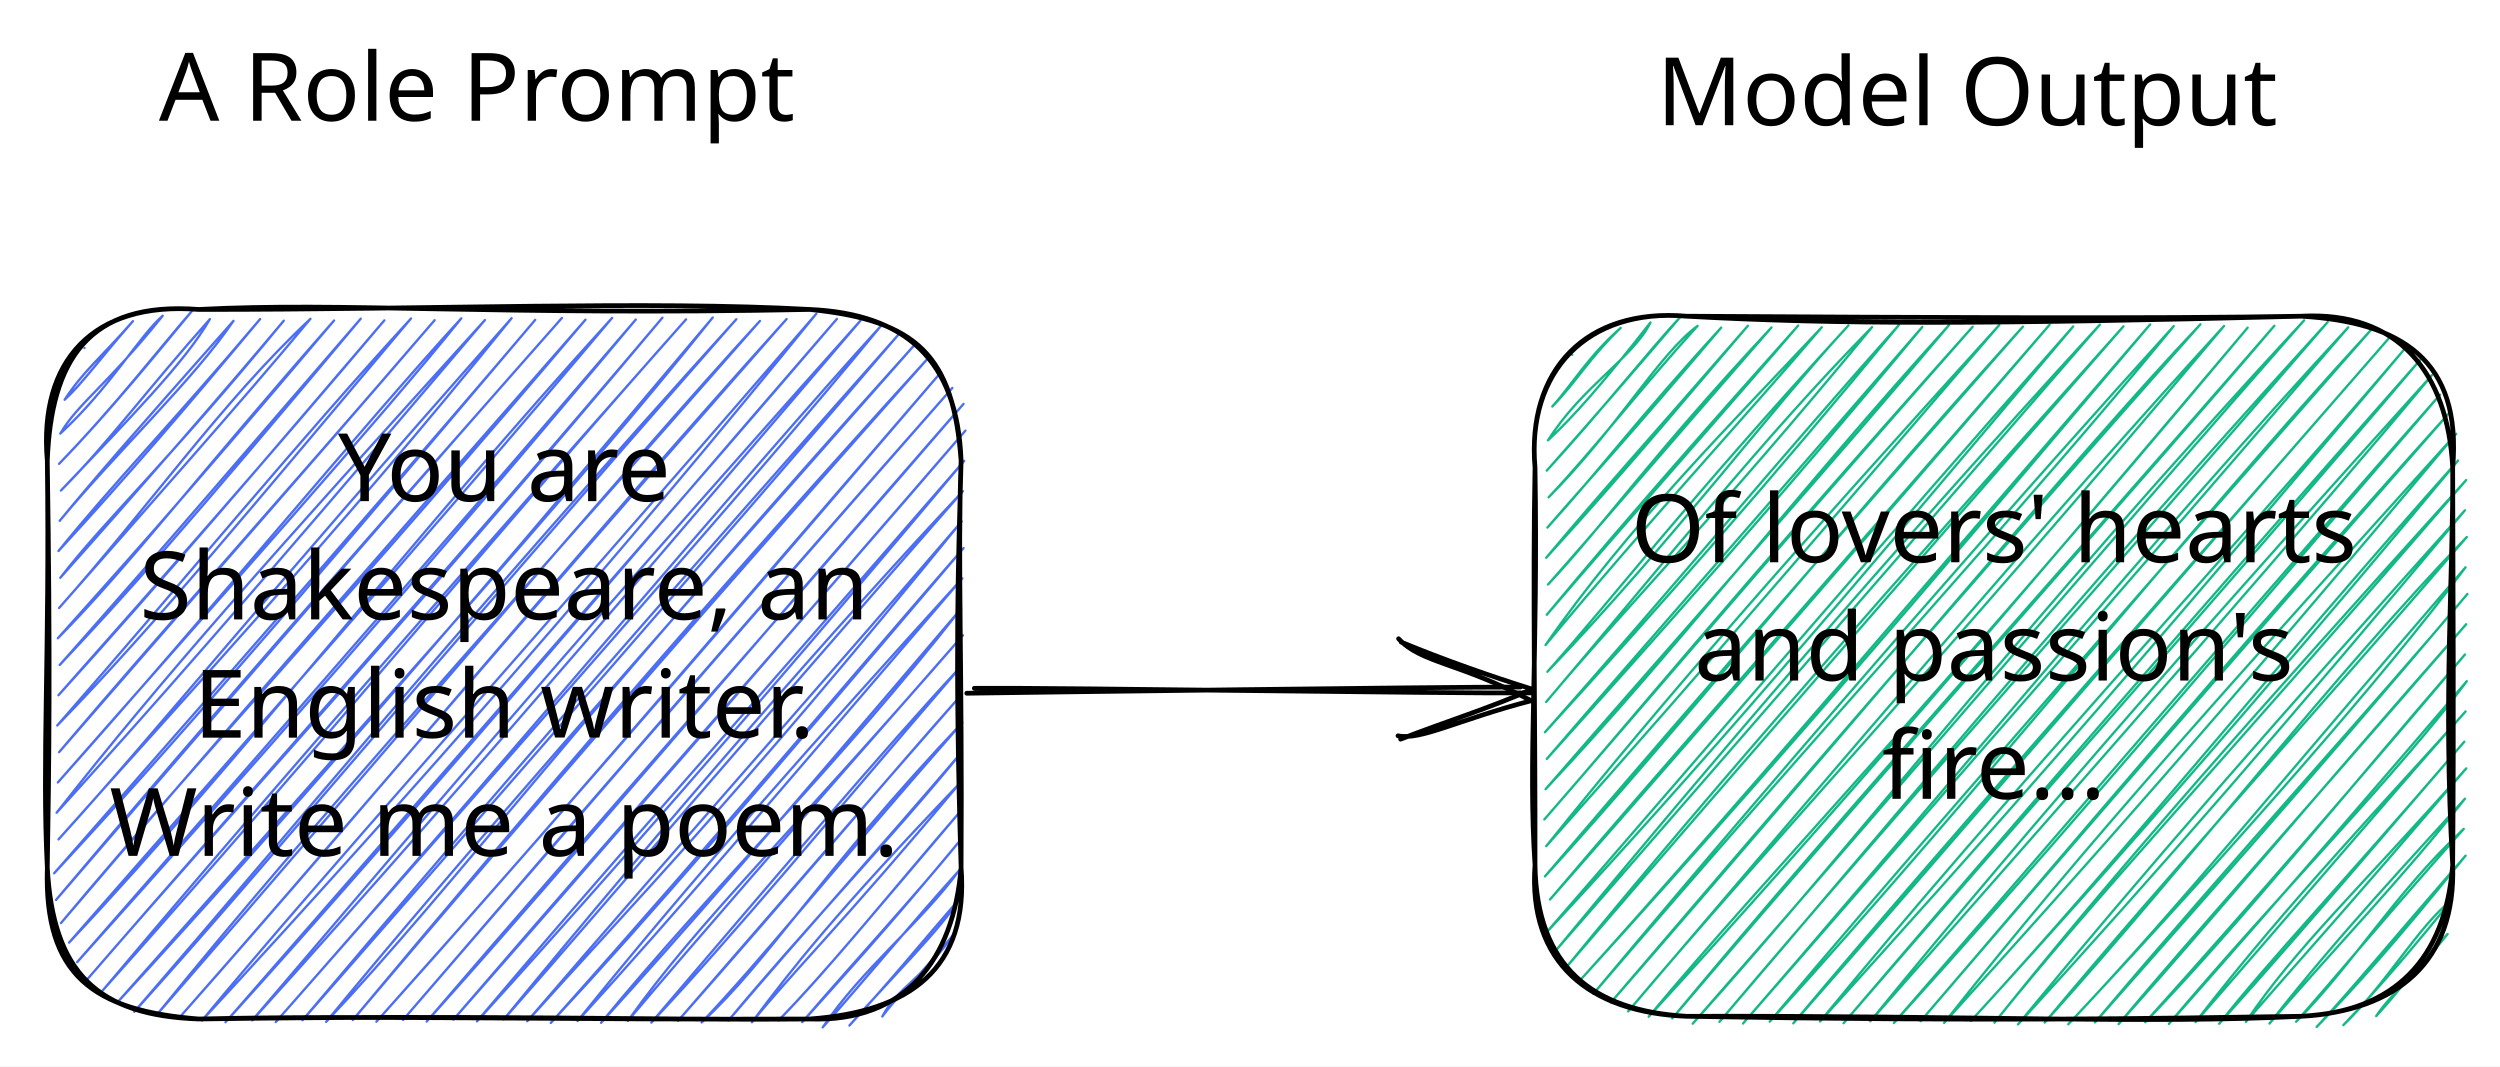
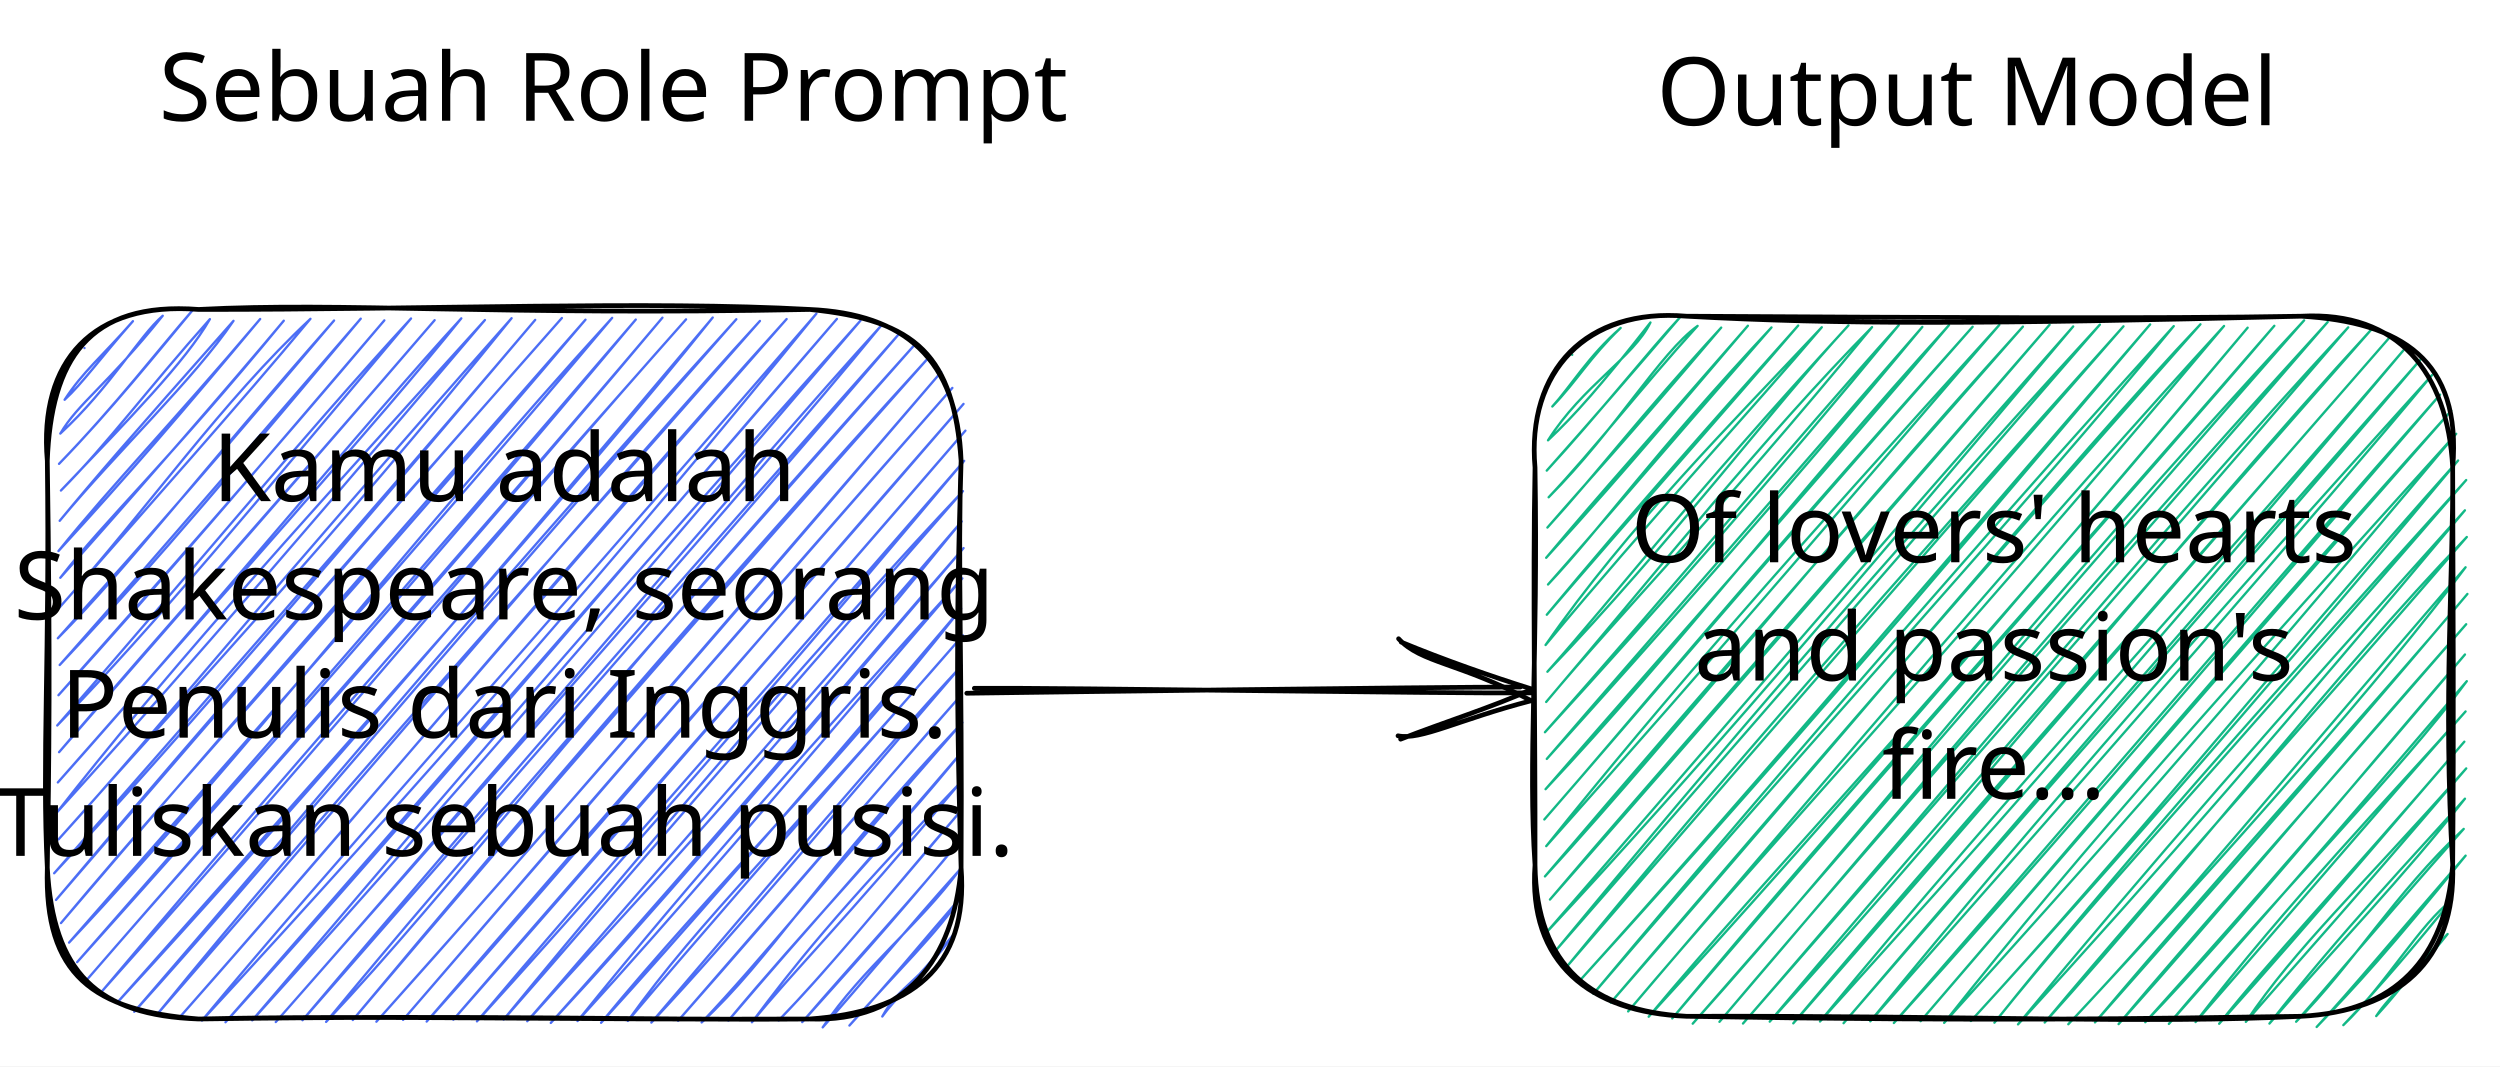
<svg xmlns="http://www.w3.org/2000/svg" version="1.1" viewBox="0 0 528.508 225.42" width="1057.015" height="450.84">
  <defs>
    <style class="style-fonts">
      @font-face {
        font-family: "Virgil";
        src: url("https://excalidraw.com/Virgil.woff2");
      }
      @font-face {
        font-family: "Cascadia";
        src: url("https://excalidraw.com/Cascadia.woff2");
      }
    </style>
  </defs>
  <rect x="0" y="0" width="528.508" height="225.42" fill="#ffffff" />
  <g stroke-linecap="round" transform="translate(10 65.41986) rotate(0 96.59158 75)">
    <path d="M7.86 8.16 C7.86 8.16, 7.86 8.16, 7.86 8.16 M7.86 8.16 C7.86 8.16, 7.86 8.16, 7.86 8.16 M3.66 19.09 C7.57 13.07, 11.47 10.05, 18.1 2.48 M3.66 19.09 C7.4 15.69, 11.31 10.19, 18.1 2.48 M2.75 26.24 C13.32 16.52, 19.42 5.61, 24.4 1.33 M2.75 26.24 C6.47 19.85, 12.65 16.01, 24.4 1.33 M2.48 32.64 C14.49 20.24, 23.84 8.04, 30.7 0.18 M2.48 32.64 C13.09 21.76, 23.48 8.87, 30.7 0.18 M2.88 38.28 C17.27 23.16, 29.27 11.03, 34.37 2.05 M2.88 38.28 C12.83 28.29, 21.38 16.59, 34.37 2.05 M2.62 44.68 C14.77 30.02, 31.06 14.72, 39.36 2.41 M2.62 44.68 C9.99 35.74, 17.27 27.34, 39.36 2.41 M2.36 51.07 C17.49 34.59, 28.3 22.04, 45 2.02 M2.36 51.07 C13.91 36.78, 26.06 24.39, 45 2.02 M2.75 56.72 C12.34 44.34, 25.27 32.5, 49.99 2.38 M2.75 56.72 C20.29 37.06, 38.74 15.82, 49.99 2.38 M2.49 63.11 C21.66 41.58, 37.02 19.37, 55.63 1.98 M2.49 63.11 C21.38 41.58, 40.78 19.89, 55.63 1.98 M2.23 69.51 C17.09 54.51, 32.17 34.64, 60.62 2.34 M2.23 69.51 C14.26 56.03, 26.2 43.03, 60.62 2.34 M2.62 75.16 C16.9 59.95, 28.55 47.06, 66.26 1.95 M2.62 75.16 C24.47 50.55, 46.52 24.73, 66.26 1.95 M2.36 81.55 C23.43 58.38, 45.67 32.25, 71.25 2.31 M2.36 81.55 C24.14 56.93, 46.08 32.13, 71.25 2.31 M2.1 87.95 C23.55 65.88, 42.64 42.5, 76.89 1.91 M2.1 87.95 C28.72 57.58, 53.44 27.4, 76.89 1.91 M2.49 93.59 C27.62 64.62, 53.08 35.81, 81.88 2.27 M2.49 93.59 C24.61 67.49, 47.81 41.89, 81.88 2.27 M2.23 99.99 C35.25 62.99, 67.2 23.99, 87.52 1.88 M2.23 99.99 C36.84 60.55, 70.26 23.41, 87.52 1.88 M1.97 106.39 C24.37 77.82, 47.29 52.11, 92.51 2.24 M1.97 106.39 C20.64 85.78, 39.93 64.18, 92.51 2.24 M2.37 112.03 C29.57 81.36, 60.2 48.87, 98.15 1.85 M2.37 112.03 C23.92 88.3, 43.71 63.29, 98.15 1.85 M1.45 119.19 C42.79 72.17, 82.55 26.56, 103.14 2.21 M1.45 119.19 C32.76 85.48, 62.92 49.69, 103.14 2.21 M1.84 124.83 C42.33 77.82, 82.21 31.81, 108.78 1.81 M1.84 124.83 C35.61 84.69, 71.81 43.77, 108.78 1.81 M2.89 129.72 C33.67 92.91, 64.43 60.54, 113.77 2.17 M2.89 129.72 C36.54 90.29, 69.95 52.13, 113.77 2.17 M4.6 133.85 C42.29 93.75, 77.31 47.91, 119.41 1.78 M4.6 133.85 C41.37 91.81, 78.9 49.91, 119.41 1.78 M6.31 137.98 C43.48 96.56, 78.43 57.12, 124.4 2.14 M6.31 137.98 C38.99 100.55, 73.19 61.85, 124.4 2.14 M8.01 142.12 C42.52 102.2, 75.29 67.07, 130.04 1.74 M8.01 142.12 C46.68 97.41, 85.69 54.17, 130.04 1.74 M11.69 143.99 C57.51 92.77, 100 41.44, 135.03 2.1 M11.69 143.99 C40.71 109.6, 69.59 76.02, 135.03 2.1 M14.71 146.61 C50.41 107.84, 83.28 69.81, 140.67 1.71 M14.71 146.61 C63.09 91.92, 111.69 38.08, 140.67 1.71 M18.38 148.48 C46.48 117.34, 75.04 82.54, 145.66 2.07 M18.38 148.48 C53.56 107.84, 87.55 66.27, 145.66 2.07 M23.37 148.84 C72.64 92.25, 122.3 33.3, 150.65 2.43 M23.37 148.84 C57.88 106.36, 94.29 66.68, 150.65 2.43 M27.7 149.96 C71.9 100.01, 112.57 50.44, 156.29 2.03 M27.7 149.96 C58.19 115.45, 89.45 78.03, 156.29 2.03 M32.69 150.32 C60.66 116.64, 91.61 82.89, 162.59 0.88 M32.69 150.32 C77.92 101.41, 121.86 51.16, 162.59 0.88 M37.67 150.68 C88.22 92.82, 140.21 33.32, 166.92 2 M37.67 150.68 C79.27 104.7, 119.5 56.76, 166.92 2 M43.32 150.28 C73.64 114.89, 103.41 79, 171.91 2.36 M43.32 150.28 C91.83 96.73, 139.35 40.33, 171.91 2.36 M48.3 150.64 C98.95 93.22, 148.04 34.42, 176.24 3.47 M48.3 150.64 C96.96 95.22, 147.14 38.94, 176.24 3.47 M53.95 150.25 C95.3 101.25, 137.22 53.42, 179.91 5.34 M53.95 150.25 C97.99 99.98, 141.8 49.97, 179.91 5.34 M58.94 150.61 C85.82 122.15, 109.75 89.25, 183.59 7.21 M58.94 150.61 C88.66 114.51, 120.31 79, 183.59 7.21 M64.58 150.21 C102.03 105.32, 140.81 60.14, 186.61 9.84 M64.58 150.21 C103.37 104.33, 144.18 57.67, 186.61 9.84 M69.57 150.57 C114.11 100.7, 158.69 48.69, 188.97 13.22 M69.57 150.57 C103.37 112.92, 135.21 75.57, 188.97 13.22 M75.21 150.18 C106.87 113.54, 138.05 77.3, 191.33 16.59 M75.21 150.18 C113.8 105.23, 152.23 60.92, 191.33 16.59 M80.2 150.54 C112.53 114.49, 144.55 76.16, 193.69 19.97 M80.2 150.54 C116.54 108.16, 153.9 66.26, 193.69 19.97 M85.84 150.14 C123.61 106.19, 160.66 64.66, 194.09 25.62 M85.84 150.14 C117.33 114.35, 149.66 76.96, 194.09 25.62 M90.83 150.5 C116.77 119.72, 142.11 91.64, 193.83 32.01 M90.83 150.5 C131.26 106, 168.43 62.33, 193.83 32.01 M96.47 150.11 C130.68 108.43, 166.99 66.59, 193.57 38.41 M96.47 150.11 C120.62 122.64, 145.29 93.56, 193.57 38.41 M101.46 150.47 C122.75 126.74, 144.68 104.56, 193.3 44.81 M101.46 150.47 C133.96 112.71, 167.87 74.43, 193.3 44.81 M106.44 150.83 C128.2 127.42, 148.42 103.8, 193.7 50.45 M106.44 150.83 C141.57 111.58, 175.58 71.13, 193.7 50.45 M112.09 150.43 C133.39 127.14, 151.05 106.2, 193.44 56.85 M112.09 150.43 C137 119.53, 162.42 91.03, 193.44 56.85 M117.07 150.8 C140.73 122.01, 167.05 96.69, 193.18 63.25 M117.07 150.8 C134.75 131.34, 152.23 111.35, 193.18 63.25 M122.72 150.4 C138.29 128.62, 155.68 112.57, 193.57 68.89 M122.72 150.4 C137.81 132.6, 153.48 114.57, 193.57 68.89 M127.7 150.76 C146.2 131.03, 164.12 109.2, 193.31 75.29 M127.7 150.76 C152.9 121.22, 177.51 92.23, 193.31 75.29 M133.35 150.37 C157.75 122.77, 179.91 96.38, 193.05 81.69 M133.35 150.37 C154.14 126.46, 173.74 103.7, 193.05 81.69 M138.33 150.73 C152.71 137.53, 163.24 119.25, 193.44 87.33 M138.33 150.73 C151.23 137.11, 162.34 122.83, 193.44 87.33 M143.98 150.33 C159.32 131.77, 178.98 111.28, 193.18 93.73 M143.98 150.33 C160.63 130.83, 175.56 114.35, 193.18 93.73 M148.96 150.69 C157.62 139.12, 166.44 127.78, 192.92 100.13 M148.96 150.69 C157.56 140.04, 167.69 130.33, 192.92 100.13 M154.61 150.3 C164.67 139.87, 174.31 128.12, 193.31 105.77 M154.61 150.3 C166.4 138.15, 177.8 123.71, 193.31 105.77 M159.59 150.66 C168.49 140.7, 176.83 131.73, 193.05 112.17 M159.59 150.66 C170.91 137.49, 183.63 123.78, 193.05 112.17 M163.92 151.77 C172.11 139.52, 184.63 129.77, 192.79 118.56 M163.92 151.77 C172.53 142.12, 181.5 131.13, 192.79 118.56 M169.57 151.38 C178.57 141.59, 184.92 133.7, 193.18 124.21 M169.57 151.38 C179.22 140.41, 188.61 131.36, 193.18 124.21 M176.52 149.47 C180.04 142.93, 184.89 141.74, 191.61 132.11 M176.52 149.47 C179.05 145.89, 183.59 141.9, 191.61 132.11" stroke="#4c6ef5" stroke-width="0.5" fill="none" />
    <path d="M32 0 M32 0 C62.43 -1.61, 94.98 1.32, 161.18 0 M32 0 C81.04 0.03, 127.72 -1.86, 161.18 0 M161.18 0 C181.19 0.89, 192.41 10.46, 193.18 32 M161.18 0 C183.95 2.27, 191.57 9.79, 193.18 32 M193.18 32 C192.41 52.7, 193.45 75.64, 193.18 118 M193.18 32 C192.66 52.34, 191.78 71.93, 193.18 118 M193.18 118 C194.82 139.39, 182.37 148.48, 161.18 150 M193.18 118 C191.59 137.4, 181.45 150.72, 161.18 150 M161.18 150 C126.35 150.31, 93.94 149.08, 32 150 M161.18 150 C113.77 150.24, 67.75 149.16, 32 150 M32 150 C10.6 149.25, 1.21 140.21, 0 118 M32 150 C9.76 148.24, -0.71 140.83, 0 118 M0 118 C-1.13 95.47, 0.53 73.11, 0 32 M0 118 C0.36 96.58, 0.65 74.36, 0 32 M0 32 C-1.84 10.92, 9.6 -1.78, 32 0 M0 32 C0.81 10.8, 8.59 -1.81, 32 0" stroke="#000000" stroke-width="1" fill="none" />
  </g>
  <g transform="translate(18.04165 90.41986) rotate(0 88.54993 50)">
-     <text x="88.55" y="0" font-family="Virgil, Segoe UI Emoji" font-size="20px" fill="#000000" text-anchor="middle" style="white-space: pre;" direction="ltr" dominant-baseline="text-before-edge">You are </text>
-     <text x="88.55" y="25" font-family="Virgil, Segoe UI Emoji" font-size="20px" fill="#000000" text-anchor="middle" style="white-space: pre;" direction="ltr" dominant-baseline="text-before-edge">Shakespeare, an </text>
-     <text x="88.55" y="50" font-family="Virgil, Segoe UI Emoji" font-size="20px" fill="#000000" text-anchor="middle" style="white-space: pre;" direction="ltr" dominant-baseline="text-before-edge">English writer. </text>
-     <text x="88.55" y="75" font-family="Virgil, Segoe UI Emoji" font-size="20px" fill="#000000" text-anchor="middle" style="white-space: pre;" direction="ltr" dominant-baseline="text-before-edge">Write me a poem. </text>
+     <text x="88.55" y="0" font-family="Virgil, Segoe UI Emoji" font-size="20px" fill="#000000" text-anchor="middle" style="white-space: pre;" direction="ltr" dominant-baseline="text-before-edge">Kamu adalah </text>
+     <text x="88.55" y="25" font-family="Virgil, Segoe UI Emoji" font-size="20px" fill="#000000" text-anchor="middle" style="white-space: pre;" direction="ltr" dominant-baseline="text-before-edge">Shakespeare, seorang </text>
+     <text x="88.55" y="50" font-family="Virgil, Segoe UI Emoji" font-size="20px" fill="#000000" text-anchor="middle" style="white-space: pre;" direction="ltr" dominant-baseline="text-before-edge">Penulis dari Inggris. </text>
+     <text x="88.55" y="75" font-family="Virgil, Segoe UI Emoji" font-size="20px" fill="#000000" text-anchor="middle" style="white-space: pre;" direction="ltr" dominant-baseline="text-before-edge">Tuliskan sebuah pusisi. </text>
  </g>
  <g stroke-linecap="round">
    <g transform="translate(205.5176 146.5435) rotate(0 58.56331 -0.6473651)">
      <path d="M-1.14 0.01 C18.36 -0.26, 96.09 -1.3, 115.88 -1.3 M0.46 -1.04 C20.47 -1.17, 98.78 0.09, 118.27 -0.06" stroke="#000000" stroke-width="1" fill="none" />
    </g>
    <g transform="translate(205.5176 146.5435) rotate(0 58.56331 -0.6473651)">
      <path d="M90.03 9.01 C94.82 10.02, 102.79 5.6, 118.18 1.59 M90.58 9.72 C99.42 6.23, 110.28 2.85, 118.36 -0.86" stroke="#000000" stroke-width="1" fill="none" />
    </g>
    <g transform="translate(205.5176 146.5435) rotate(0 58.56331 -0.6473651)">
      <path d="M90.15 -11.51 C94.96 -6.31, 102.91 -6.54, 118.18 1.59 M90.7 -10.8 C99.5 -7.13, 110.32 -3.36, 118.36 -0.86" stroke="#000000" stroke-width="1" fill="none" />
    </g>
  </g>
  <mask />
  <g stroke-linecap="round" transform="translate(324.5075 66.84575) rotate(0 97 74)">
    <path d="M7.86 8.16 C7.86 8.16, 7.86 8.16, 7.86 8.16 M7.86 8.16 C7.86 8.16, 7.86 8.16, 7.86 8.16 M3.66 19.09 C8.74 13.86, 11.66 8.66, 18.1 2.48 M3.66 19.09 C7.45 14.94, 11.41 8.28, 18.1 2.48 M2.75 26.24 C10.05 14.71, 20.89 8.65, 24.4 1.33 M2.75 26.24 C8.45 20.91, 14.08 14.51, 24.4 1.33 M2.48 32.64 C13.15 21.07, 24.3 7.02, 30.7 0.18 M2.48 32.64 C11.33 22.69, 21.24 11.3, 30.7 0.18 M2.88 38.28 C17.24 23.88, 26.39 7.78, 34.37 2.05 M2.88 38.28 C12.5 28.09, 22.31 15.33, 34.37 2.05 M2.62 44.68 C12.07 33.75, 17.45 28.24, 39.36 2.41 M2.62 44.68 C12.95 33.39, 22.07 21.27, 39.36 2.41 M2.36 51.07 C20.13 31.63, 33.77 15.11, 45 2.02 M2.36 51.07 C14.07 37.08, 24.65 25.43, 45 2.02 M2.75 56.72 C14.14 44.64, 24.54 29.61, 49.99 2.38 M2.75 56.72 C13.2 44.94, 23.5 32.71, 49.99 2.38 M2.49 63.11 C19.31 43.51, 40.73 19.41, 55.63 1.98 M2.49 63.11 C20.31 41.64, 38.85 20.78, 55.63 1.98 M2.23 69.51 C19.42 44.69, 41.99 22.2, 60.62 2.34 M2.23 69.51 C23.96 43.38, 45.93 19.63, 60.62 2.34 M2.62 75.16 C28.76 47.98, 50.47 18.99, 66.26 1.95 M2.62 75.16 C17.46 58.49, 31.12 40.26, 66.26 1.95 M2.36 81.55 C18.52 62.19, 37.06 43.79, 71.25 2.31 M2.36 81.55 C26.52 53.13, 48.65 25.2, 71.25 2.31 M2.1 87.95 C26.39 61.34, 50.13 34.47, 76.89 1.91 M2.1 87.95 C28.36 58.34, 54.38 26.93, 76.89 1.91 M2.49 93.59 C24.62 67.87, 48.05 41.34, 81.88 2.27 M2.49 93.59 C26.18 67.25, 50.47 40.21, 81.88 2.27 M2.23 99.99 C30.08 70.4, 54.52 38.24, 87.52 1.88 M2.23 99.99 C33.29 64.23, 63.22 30.84, 87.52 1.88 M1.97 106.39 C25.05 79.86, 44.96 56.2, 92.51 2.24 M1.97 106.39 C20.63 85.11, 38.58 62.64, 92.51 2.24 M2.37 112.03 C27.64 80.54, 53.37 51.19, 98.15 1.85 M2.37 112.03 C37.63 72.59, 73.11 30.89, 98.15 1.85 M2.1 118.43 C31.99 85.67, 59.18 50.86, 103.14 2.21 M2.1 118.43 C37.79 76.5, 75.81 33.4, 103.14 2.21 M3.16 123.32 C40.12 81.31, 78.63 36.99, 108.78 1.81 M3.16 123.32 C27.04 95.18, 50.79 68.65, 108.78 1.81 M2.24 130.47 C34.71 95.64, 63.05 62.41, 113.77 2.17 M2.24 130.47 C37.35 90.13, 72 49.38, 113.77 2.17 M4.6 133.85 C37.24 94.39, 72.41 52.98, 119.41 1.78 M4.6 133.85 C28.4 106.58, 52.04 79.52, 119.41 1.78 M6.96 137.23 C54.11 82.52, 100.67 29.44, 124.4 2.14 M6.96 137.23 C39.52 97.51, 73.57 58.94, 124.4 2.14 M9.33 140.61 C60.26 84.73, 106.26 29.76, 130.04 1.74 M9.33 140.61 C42.9 103.41, 74.69 65.74, 130.04 1.74 M12.35 143.23 C58.14 89.72, 103.89 40.14, 135.03 2.1 M12.35 143.23 C58.09 88.55, 104.92 35.2, 135.03 2.1 M16.02 145.1 C65.59 88.34, 114.65 29.04, 140.67 1.71 M16.02 145.1 C49.26 106.22, 81.14 68.95, 140.67 1.71 M19.69 146.97 C49.53 111.53, 81.53 78.27, 145.66 2.07 M19.69 146.97 C64.01 94.96, 110.15 40.81, 145.66 2.07 M24.03 148.09 C49.5 117.49, 80.04 86.9, 150.65 2.43 M24.03 148.09 C62.54 106.1, 98.43 64.27, 150.65 2.43 M29.01 148.45 C77.89 91.13, 128.99 34.27, 156.29 2.03 M29.01 148.45 C66.37 103.42, 106.28 59.69, 156.29 2.03 M33.34 149.56 C69.9 108.89, 102.75 65.34, 162.59 0.88 M33.34 149.56 C77.79 98.83, 121.5 47.63, 162.59 0.88 M38.99 149.17 C74.98 107.26, 109.78 64.65, 167.57 1.24 M38.99 149.17 C78.83 102.03, 120.13 56.3, 167.57 1.24 M43.97 149.53 C86 101.08, 129.3 48.39, 171.91 2.36 M43.97 149.53 C79.71 108.47, 118.36 64.66, 171.91 2.36 M49.62 149.13 C94.9 99.43, 137.61 45.42, 176.89 2.72 M49.62 149.13 C75.88 117.98, 102.46 87.42, 176.89 2.72 M54.6 149.49 C89.47 109.87, 124.07 69.31, 180.57 4.59 M54.6 149.49 C88.15 109.5, 122.17 71.68, 180.57 4.59 M60.25 149.1 C100.25 100.35, 145.35 52.02, 183.59 7.21 M60.25 149.1 C92.15 113.88, 123.71 78.56, 183.59 7.21 M65.23 149.46 C101.97 106.75, 141.69 62.79, 187.26 9.08 M65.23 149.46 C99.93 108.86, 135.3 67.89, 187.26 9.08 M70.88 149.06 C107.07 104.67, 145.85 60.83, 189.62 12.46 M70.88 149.06 C118.92 94.64, 166.47 40.38, 189.62 12.46 M75.86 149.42 C116.08 103.2, 156.46 55.99, 191.33 16.59 M75.86 149.42 C104.21 118.15, 131.57 86.33, 191.33 16.59 M81.51 149.03 C110.5 115.24, 140.57 80.51, 193.69 19.97 M81.51 149.03 C112.29 113.23, 142.71 76.67, 193.69 19.97 M86.49 149.39 C115.89 116.87, 144.2 85.19, 194.74 24.86 M86.49 149.39 C116.4 111.55, 148.42 76.15, 194.74 24.86 M92.14 148.99 C125.14 113.13, 156.07 74.27, 195.14 30.51 M92.14 148.99 C132.22 105.21, 170.51 60.16, 195.14 30.51 M97.12 149.35 C118.77 122.38, 142.41 97.72, 196.85 34.64 M97.12 149.35 C123.16 116.81, 150.35 86.07, 196.85 34.64 M102.11 149.71 C131.47 117.75, 159.72 85.1, 196.58 41.04 M102.11 149.71 C129.72 116.25, 156.39 85.79, 196.58 41.04 M107.75 149.32 C138.77 114.89, 168.46 76.23, 196.98 46.68 M107.75 149.32 C134.25 117.6, 163.24 85.88, 196.98 46.68 M112.74 149.68 C147.2 112.84, 179.53 76.16, 196.72 53.08 M112.74 149.68 C136.37 124.67, 158.11 97.82, 196.72 53.08 M118.38 149.29 C140.43 124.28, 160.62 101.89, 197.11 58.72 M118.38 149.29 C148.14 114.04, 178.1 81.41, 197.11 58.72 M123.37 149.65 C145.83 124.61, 162.97 103.49, 196.85 65.12 M123.37 149.65 C139.21 130.74, 156.58 111.62, 196.85 65.12 M129.01 149.25 C149.84 127.56, 171 101.08, 196.59 71.52 M129.01 149.25 C152.3 123.36, 176.08 95.86, 196.59 71.52 M134 149.61 C156.61 122.72, 183.19 95.96, 196.98 77.16 M134 149.61 C157.9 122.67, 180.97 95.88, 196.98 77.16 M139.64 149.22 C159.45 123.56, 180.27 102.04, 196.72 83.56 M139.64 149.22 C159.53 126.5, 179.94 102.44, 196.72 83.56 M144.63 149.58 C155.96 135.28, 168.93 121.99, 196.46 89.95 M144.63 149.58 C165.19 126.7, 183.36 105.04, 196.46 89.95 M150.27 149.18 C161.08 133.19, 173.63 121.82, 196.86 95.6 M150.27 149.18 C160.9 136.95, 170.94 125.96, 196.86 95.6 M155.26 149.54 C168.82 133.83, 183.88 118.25, 196.59 102 M155.26 149.54 C170.33 130.25, 186.52 113.28, 196.59 102 M160.9 149.15 C172.88 137.14, 181.61 122.13, 196.33 108.39 M160.9 149.15 C168.63 140.46, 176.61 130.65, 196.33 108.39 M165.24 150.26 C172.77 142.16, 181.1 132.01, 196.73 114.04 M165.24 150.26 C173.27 141.95, 180.95 133.57, 196.73 114.04 M170.88 149.87 C179.66 141.55, 187.29 128.2, 193.84 123.45 M170.88 149.87 C179.55 140.8, 186.31 132.62, 193.84 123.45 M177.83 147.96 C183.87 141.41, 186.23 137.3, 192.92 130.61 M177.83 147.96 C181.02 143.13, 185.46 140.02, 192.92 130.61" stroke="#12b886" stroke-width="0.5" fill="none" />
    <path d="M32 0 M32 0 C64.52 1.77, 94.7 1.71, 162 0 M32 0 C80.7 0.28, 131.77 0.56, 162 0 M162 0 C183.13 1.24, 195.97 9.26, 194 32 M162 0 C182.46 -1.13, 192.94 11.88, 194 32 M194 32 C194.17 54.28, 191.94 80.94, 194 116 M194 32 C194.07 59.76, 194.26 85.81, 194 116 M194 116 C192.48 135.95, 181.66 147.08, 162 148 M194 116 C194.72 136.47, 182.29 146.83, 162 148 M162 148 C128.79 149.63, 94.78 147.84, 32 148 M162 148 C129.02 148.48, 96.67 149.11, 32 148 M32 148 C11.54 147.21, -1.53 136.71, 0 116 M32 148 C12.16 146.84, 0.32 137.55, 0 116 M0 116 C-1.49 94.2, 0.67 72.12, 0 32 M0 116 C0.07 86.03, -0.5 57.36, 0 32 M0 32 C-1.78 11.37, 10.78 -1.81, 32 0 M0 32 C-1.81 11.78, 11 -1.8, 32 0" stroke="#000000" stroke-width="1" fill="none" />
  </g>
  <g transform="translate(330.6676 103.3457) rotate(0 90.83992 37.5)">
    <text x="90.84" y="0" font-family="Virgil, Segoe UI Emoji" font-size="20px" fill="#000000" text-anchor="middle" style="white-space: pre;" direction="ltr" dominant-baseline="text-before-edge">Of lovers' hearts </text>
    <text x="90.84" y="25" font-family="Virgil, Segoe UI Emoji" font-size="20px" fill="#000000" text-anchor="middle" style="white-space: pre;" direction="ltr" dominant-baseline="text-before-edge">and passion's </text>
    <text x="90.84" y="50" font-family="Virgil, Segoe UI Emoji" font-size="20px" fill="#000000" text-anchor="middle" style="white-space: pre;" direction="ltr" dominant-baseline="text-before-edge">fire...</text>
  </g>
  <g transform="translate(33.59583 10) rotate(0 70.33994 12.5)">
-     <text x="0" y="0" font-family="Virgil, Segoe UI Emoji" font-size="20px" fill="#000000" text-anchor="start" style="white-space: pre;" direction="ltr" dominant-baseline="text-before-edge">A Role Prompt</text>
+     <text x="0" y="0" font-family="Virgil, Segoe UI Emoji" font-size="20px" fill="#000000" text-anchor="start" style="white-space: pre;" direction="ltr" dominant-baseline="text-before-edge">Sebuah Role Prompt</text>
  </g>
  <g transform="translate(350.2226 10.94864) rotate(0 66.83994 12.5)">
-     <text x="0" y="0" font-family="Virgil, Segoe UI Emoji" font-size="20px" fill="#000000" text-anchor="start" style="white-space: pre;" direction="ltr" dominant-baseline="text-before-edge">Model Output</text>
+     <text x="0" y="0" font-family="Virgil, Segoe UI Emoji" font-size="20px" fill="#000000" text-anchor="start" style="white-space: pre;" direction="ltr" dominant-baseline="text-before-edge">Output Model</text>
  </g>
</svg>
